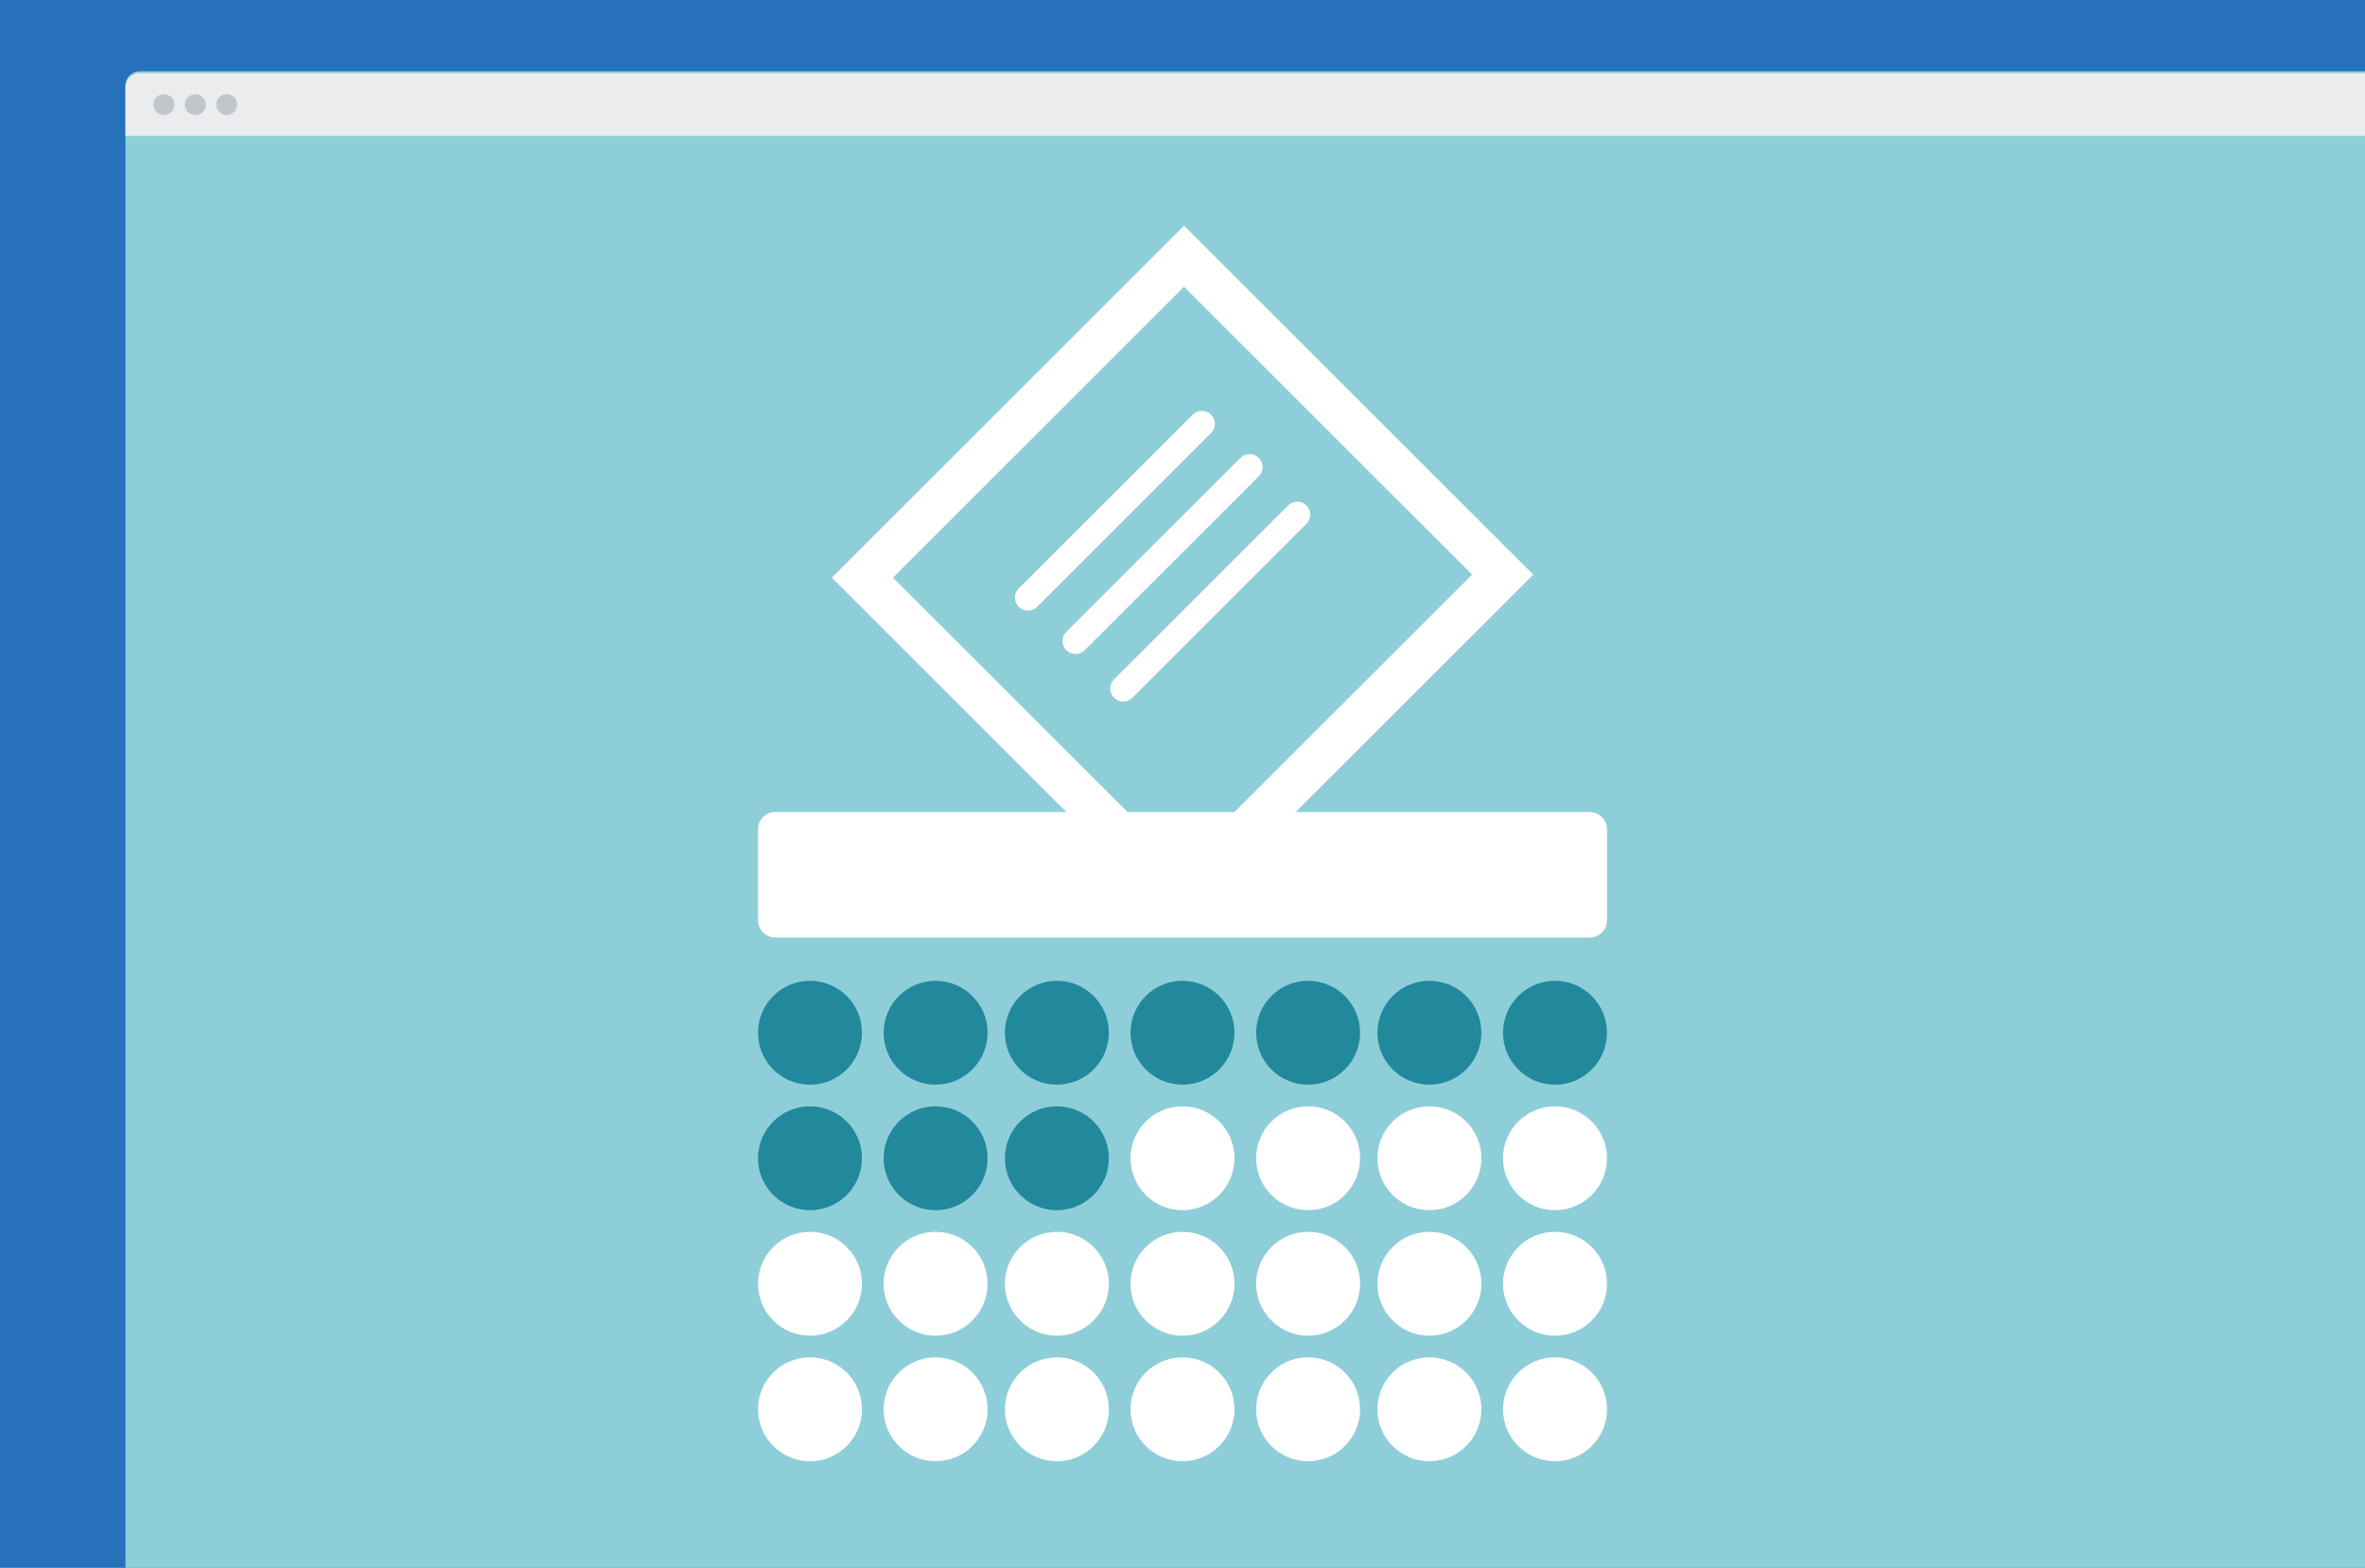
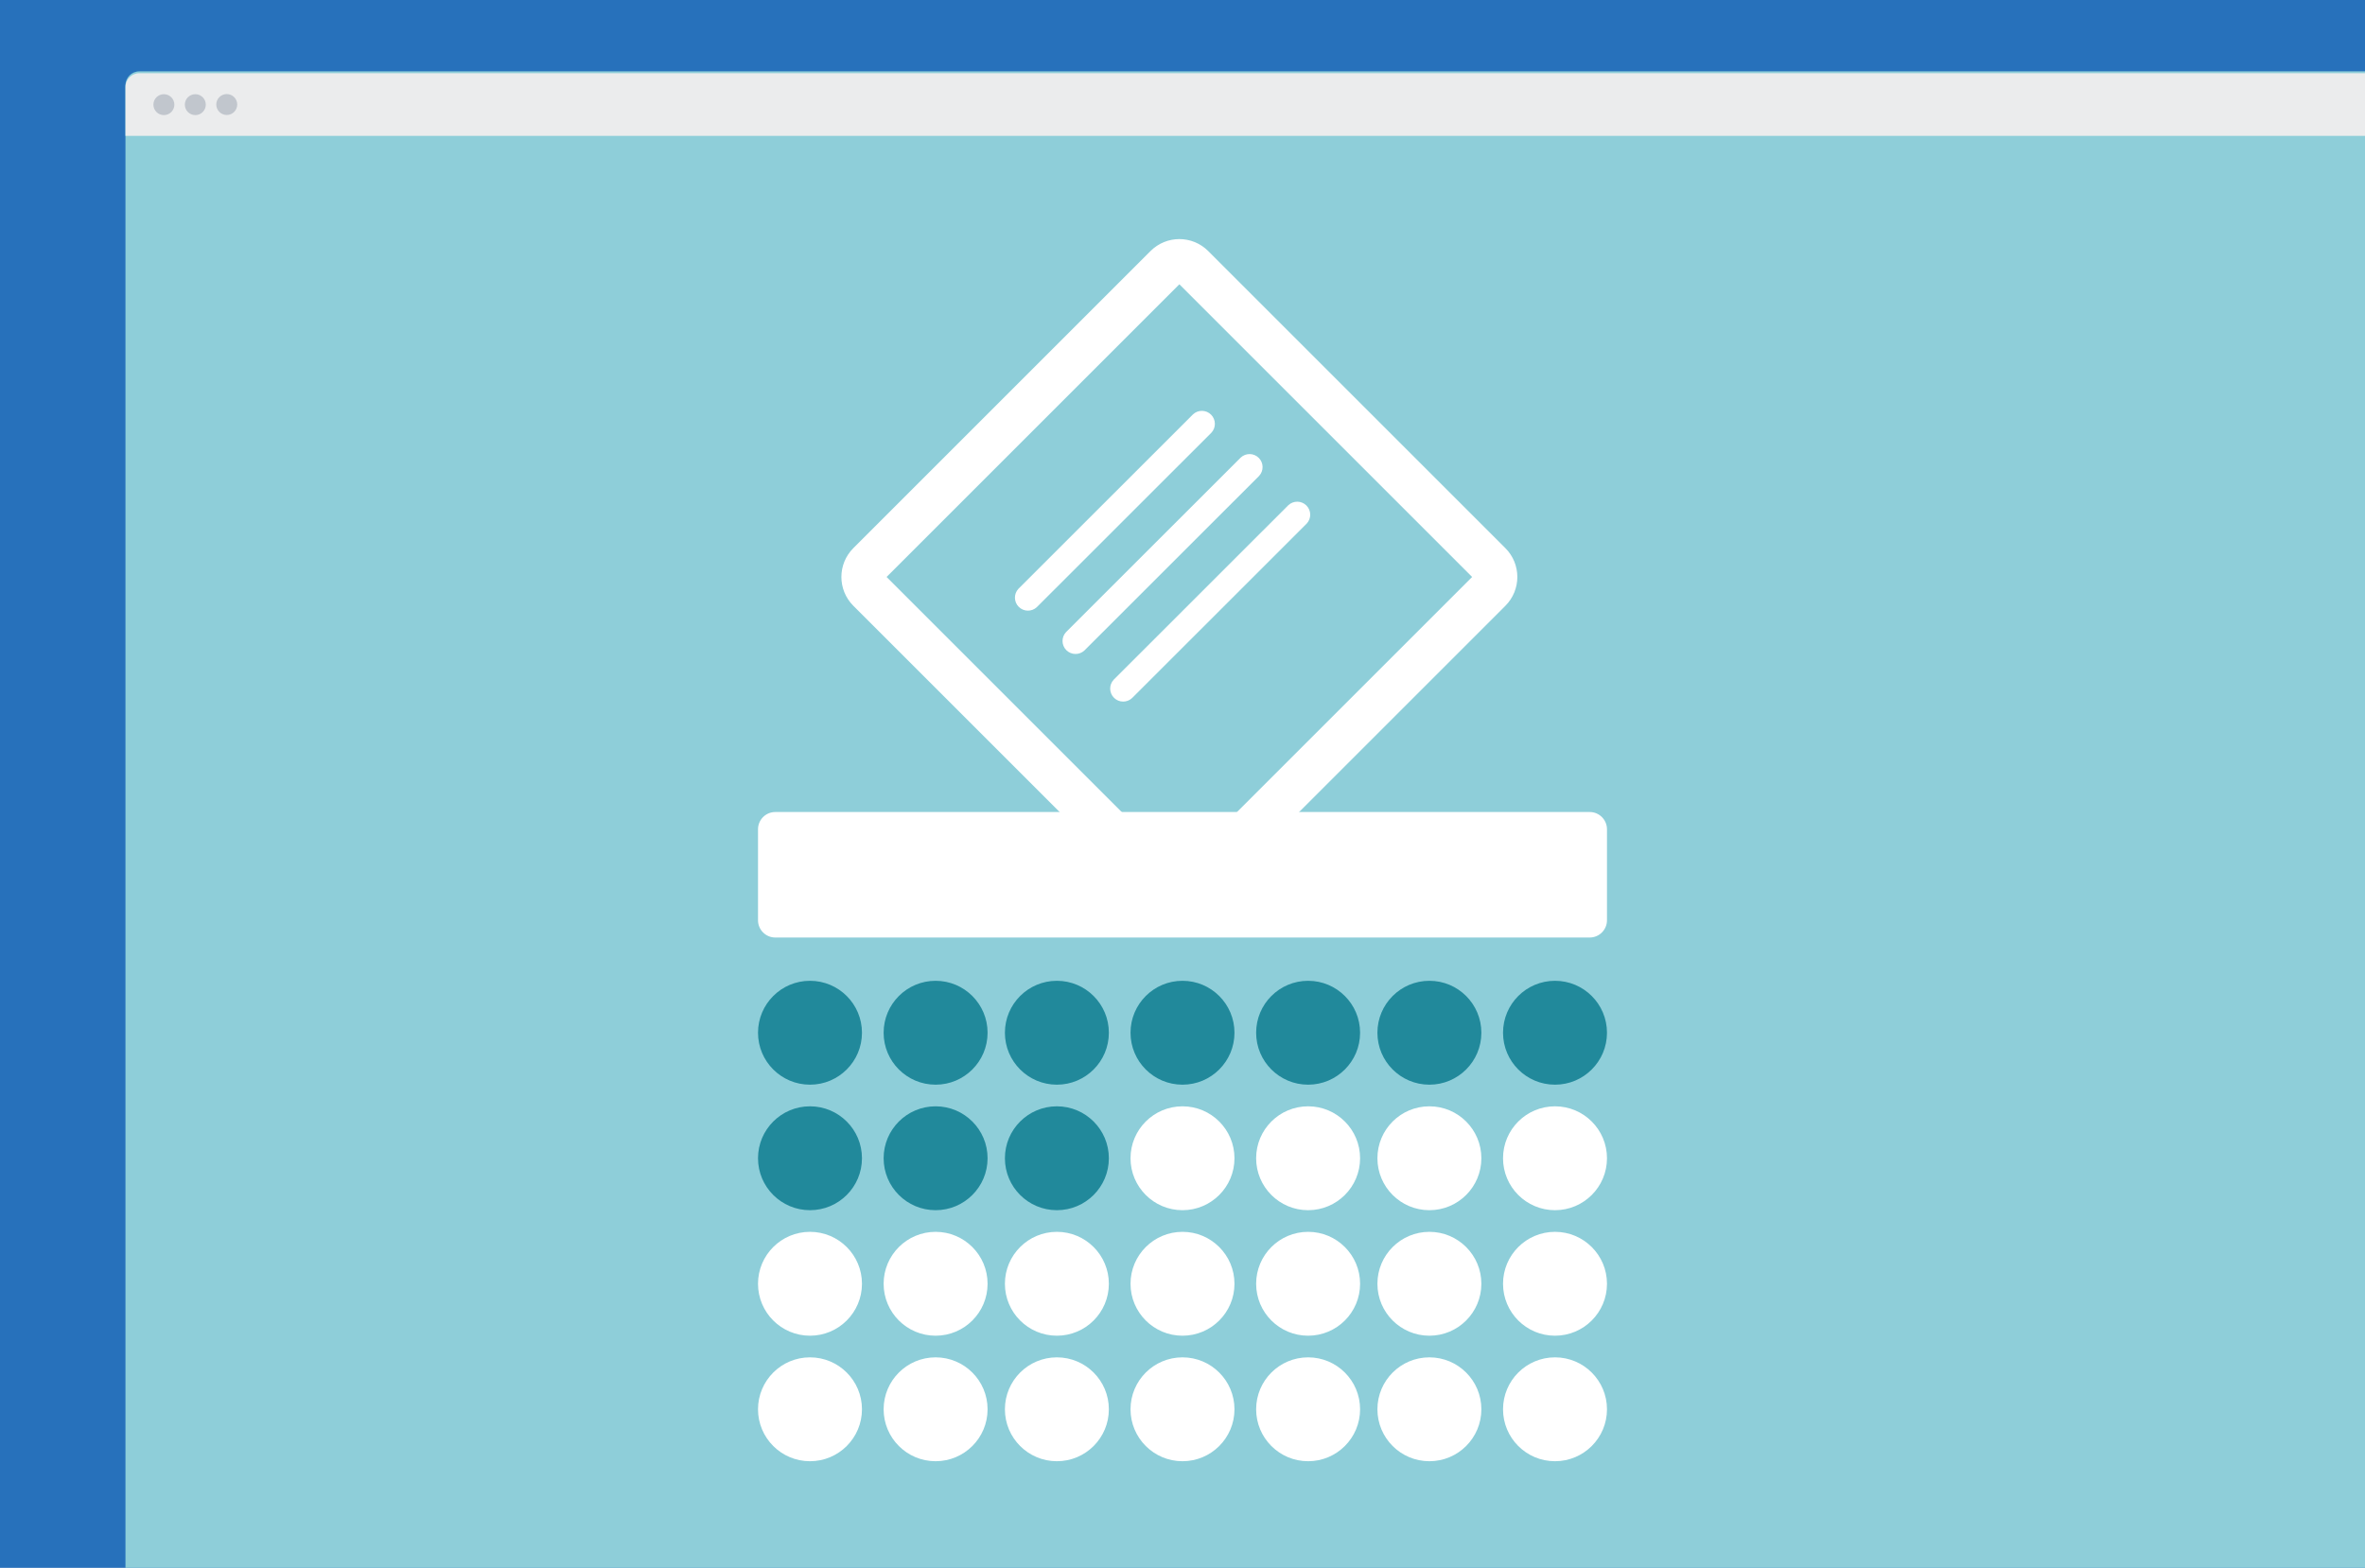
<svg xmlns="http://www.w3.org/2000/svg" xmlns:xlink="http://www.w3.org/1999/xlink" width="377" height="250" viewBox="0 0 377 250">
  <defs>
    <path id="a" d="M0 0h377v250H0z" />
  </defs>
  <g fill="none" fill-rule="evenodd">
    <mask id="b" fill="#fff">
      <use xlink:href="#a" />
    </mask>
    <use fill="#2771BB" xlink:href="#a" />
    <path fill="#8ECED9" fill-rule="nonzero" d="M22.222 11.374h364.556c1.227 0 2.222.995 2.222 2.222V248.04a2.222 2.222 0 0 1-2.222 2.222H20V13.596c0-1.227.995-2.222 2.222-2.222z" mask="url(#b)" />
    <g fill-rule="nonzero" mask="url(#b)">
      <path fill="#EBECED" d="M22.222 11.667h364.556c1.227 0 2.222.995 2.222 2.222v7.778H20v-7.778c0-1.227.995-2.222 2.222-2.222z" />
      <g fill="#C1C6CD" transform="translate(24.454 15)">
        <ellipse cx="11.692" cy="1.667" rx="1.67" ry="1.667" />
        <ellipse cx="6.681" cy="1.687" rx="1.67" ry="1.667" />
        <ellipse cx="1.67" cy="1.687" rx="1.67" ry="1.667" />
      </g>
    </g>
    <g mask="url(#b)">
-       <g transform="translate(120.833 37)">
-         <rect width="135.333" height="20.014" y="92.479" fill="#FFF" rx="2.756" />
-         <path stroke="#FFF" stroke-width="6.889" d="M67.91 3.86L16.637 55.11l50.787 50.763 51.275-51.25L67.91 3.86z" />
-       </g>
+       <rect width="135.333" height="20.014" y=".479" fill="#FFF" rx="2.756" transform="translate(120.833 129)" />
      <path fill="#FFF" d="M188.5 192.972a8.284 8.284 0 0 1-8.286-8.282 8.284 8.284 0 0 1 8.286-8.282 8.284 8.284 0 0 1 8.286 8.282 8.284 8.284 0 0 1-8.286 8.282zm20.024 0a8.284 8.284 0 0 1-8.286-8.282 8.284 8.284 0 0 1 8.286-8.282 8.284 8.284 0 0 1 8.286 8.282 8.284 8.284 0 0 1-8.286 8.282zm19.333 0a8.284 8.284 0 0 1-8.286-8.282 8.284 8.284 0 0 1 8.286-8.282 8.284 8.284 0 0 1 8.286 8.282 8.284 8.284 0 0 1-8.286 8.282zm20.024 0a8.284 8.284 0 0 1-8.286-8.282 8.284 8.284 0 0 1 8.286-8.282 8.284 8.284 0 0 1 8.286 8.282 8.284 8.284 0 0 1-8.286 8.282zm-118.762 20.014a8.284 8.284 0 0 1-8.286-8.282 8.284 8.284 0 0 1 8.286-8.281 8.284 8.284 0 0 1 8.286 8.281 8.284 8.284 0 0 1-8.286 8.282zm20.024 0a8.284 8.284 0 0 1-8.286-8.282 8.284 8.284 0 0 1 8.286-8.281 8.284 8.284 0 0 1 8.286 8.281 8.284 8.284 0 0 1-8.286 8.282zm19.333 0a8.284 8.284 0 0 1-8.286-8.282 8.284 8.284 0 0 1 8.286-8.281 8.284 8.284 0 0 1 8.286 8.281 8.284 8.284 0 0 1-8.286 8.282zm20.024 0a8.284 8.284 0 0 1-8.286-8.282 8.284 8.284 0 0 1 8.286-8.281 8.284 8.284 0 0 1 8.286 8.281 8.284 8.284 0 0 1-8.286 8.282zm20.024 0a8.284 8.284 0 0 1-8.286-8.282 8.284 8.284 0 0 1 8.286-8.281 8.284 8.284 0 0 1 8.286 8.281 8.284 8.284 0 0 1-8.286 8.282zm19.333 0a8.284 8.284 0 0 1-8.286-8.282 8.284 8.284 0 0 1 8.286-8.281 8.284 8.284 0 0 1 8.286 8.281 8.284 8.284 0 0 1-8.286 8.282zm20.024 0a8.284 8.284 0 0 1-8.286-8.282 8.284 8.284 0 0 1 8.286-8.281 8.284 8.284 0 0 1 8.286 8.281 8.284 8.284 0 0 1-8.286 8.282zM129.119 233a8.284 8.284 0 0 1-8.286-8.282 8.284 8.284 0 0 1 8.286-8.281 8.284 8.284 0 0 1 8.286 8.281 8.284 8.284 0 0 1-8.286 8.282zm20.024 0a8.284 8.284 0 0 1-8.286-8.282 8.284 8.284 0 0 1 8.286-8.281 8.284 8.284 0 0 1 8.286 8.281 8.284 8.284 0 0 1-8.286 8.282zm19.333 0a8.284 8.284 0 0 1-8.286-8.282 8.284 8.284 0 0 1 8.286-8.281 8.284 8.284 0 0 1 8.286 8.281 8.284 8.284 0 0 1-8.286 8.282zm20.024 0a8.284 8.284 0 0 1-8.286-8.282 8.284 8.284 0 0 1 8.286-8.281 8.284 8.284 0 0 1 8.286 8.281A8.284 8.284 0 0 1 188.5 233zm20.024 0a8.284 8.284 0 0 1-8.286-8.282 8.284 8.284 0 0 1 8.286-8.281 8.284 8.284 0 0 1 8.286 8.281 8.284 8.284 0 0 1-8.286 8.282zm19.333 0a8.284 8.284 0 0 1-8.286-8.282 8.284 8.284 0 0 1 8.286-8.281 8.284 8.284 0 0 1 8.286 8.281 8.284 8.284 0 0 1-8.286 8.282zm20.024 0a8.284 8.284 0 0 1-8.286-8.282 8.284 8.284 0 0 1 8.286-8.281 8.284 8.284 0 0 1 8.286 8.281A8.284 8.284 0 0 1 247.88 233z" />
      <path fill="#21899B" d="M129.119 172.958a8.284 8.284 0 0 1-8.286-8.282 8.284 8.284 0 0 1 8.286-8.282 8.284 8.284 0 0 1 8.286 8.282 8.284 8.284 0 0 1-8.286 8.282zm20.024 0a8.284 8.284 0 0 1-8.286-8.282 8.284 8.284 0 0 1 8.286-8.282 8.284 8.284 0 0 1 8.286 8.282 8.284 8.284 0 0 1-8.286 8.282zm19.333 0a8.284 8.284 0 0 1-8.286-8.282 8.284 8.284 0 0 1 8.286-8.282 8.284 8.284 0 0 1 8.286 8.282 8.284 8.284 0 0 1-8.286 8.282zm20.024 0a8.284 8.284 0 0 1-8.286-8.282 8.284 8.284 0 0 1 8.286-8.282 8.284 8.284 0 0 1 8.286 8.282 8.284 8.284 0 0 1-8.286 8.282zm20.024 0a8.284 8.284 0 0 1-8.286-8.282 8.284 8.284 0 0 1 8.286-8.282 8.284 8.284 0 0 1 8.286 8.282 8.284 8.284 0 0 1-8.286 8.282zm19.333 0a8.284 8.284 0 0 1-8.286-8.282 8.284 8.284 0 0 1 8.286-8.282 8.284 8.284 0 0 1 8.286 8.282 8.284 8.284 0 0 1-8.286 8.282zm20.024 0a8.284 8.284 0 0 1-8.286-8.282 8.284 8.284 0 0 1 8.286-8.282 8.284 8.284 0 0 1 8.286 8.282 8.284 8.284 0 0 1-8.286 8.282zm-118.762 20.014a8.284 8.284 0 0 1-8.286-8.282 8.284 8.284 0 0 1 8.286-8.282 8.284 8.284 0 0 1 8.286 8.282 8.284 8.284 0 0 1-8.286 8.282zm20.024 0a8.284 8.284 0 0 1-8.286-8.282 8.284 8.284 0 0 1 8.286-8.282 8.284 8.284 0 0 1 8.286 8.282 8.284 8.284 0 0 1-8.286 8.282zm19.333 0a8.284 8.284 0 0 1-8.286-8.282 8.284 8.284 0 0 1 8.286-8.282 8.284 8.284 0 0 1 8.286 8.282 8.284 8.284 0 0 1-8.286 8.282z" />
      <path fill="#FFF" d="M162.346 93.886l27.83-27.816a2.072 2.072 0 0 1 2.929 2.928l-27.83 27.816a2.072 2.072 0 0 1-2.93-2.927v-.001zm7.595 6.901l27.83-27.816a2.072 2.072 0 0 1 2.93 2.928l-27.83 27.816a2.072 2.072 0 0 1-2.93-2.928zm7.595 7.592l27.83-27.816a2.072 2.072 0 0 1 2.93 2.928l-27.83 27.816a2.072 2.072 0 0 1-2.93-2.928z" />
    </g>
+     <rect width="73" height="73" x="151.5" y="55.5" stroke="#FFF" stroke-width="7" mask="url(#b)" rx="3" transform="rotate(-45 188 92)" />
  </g>
</svg>
